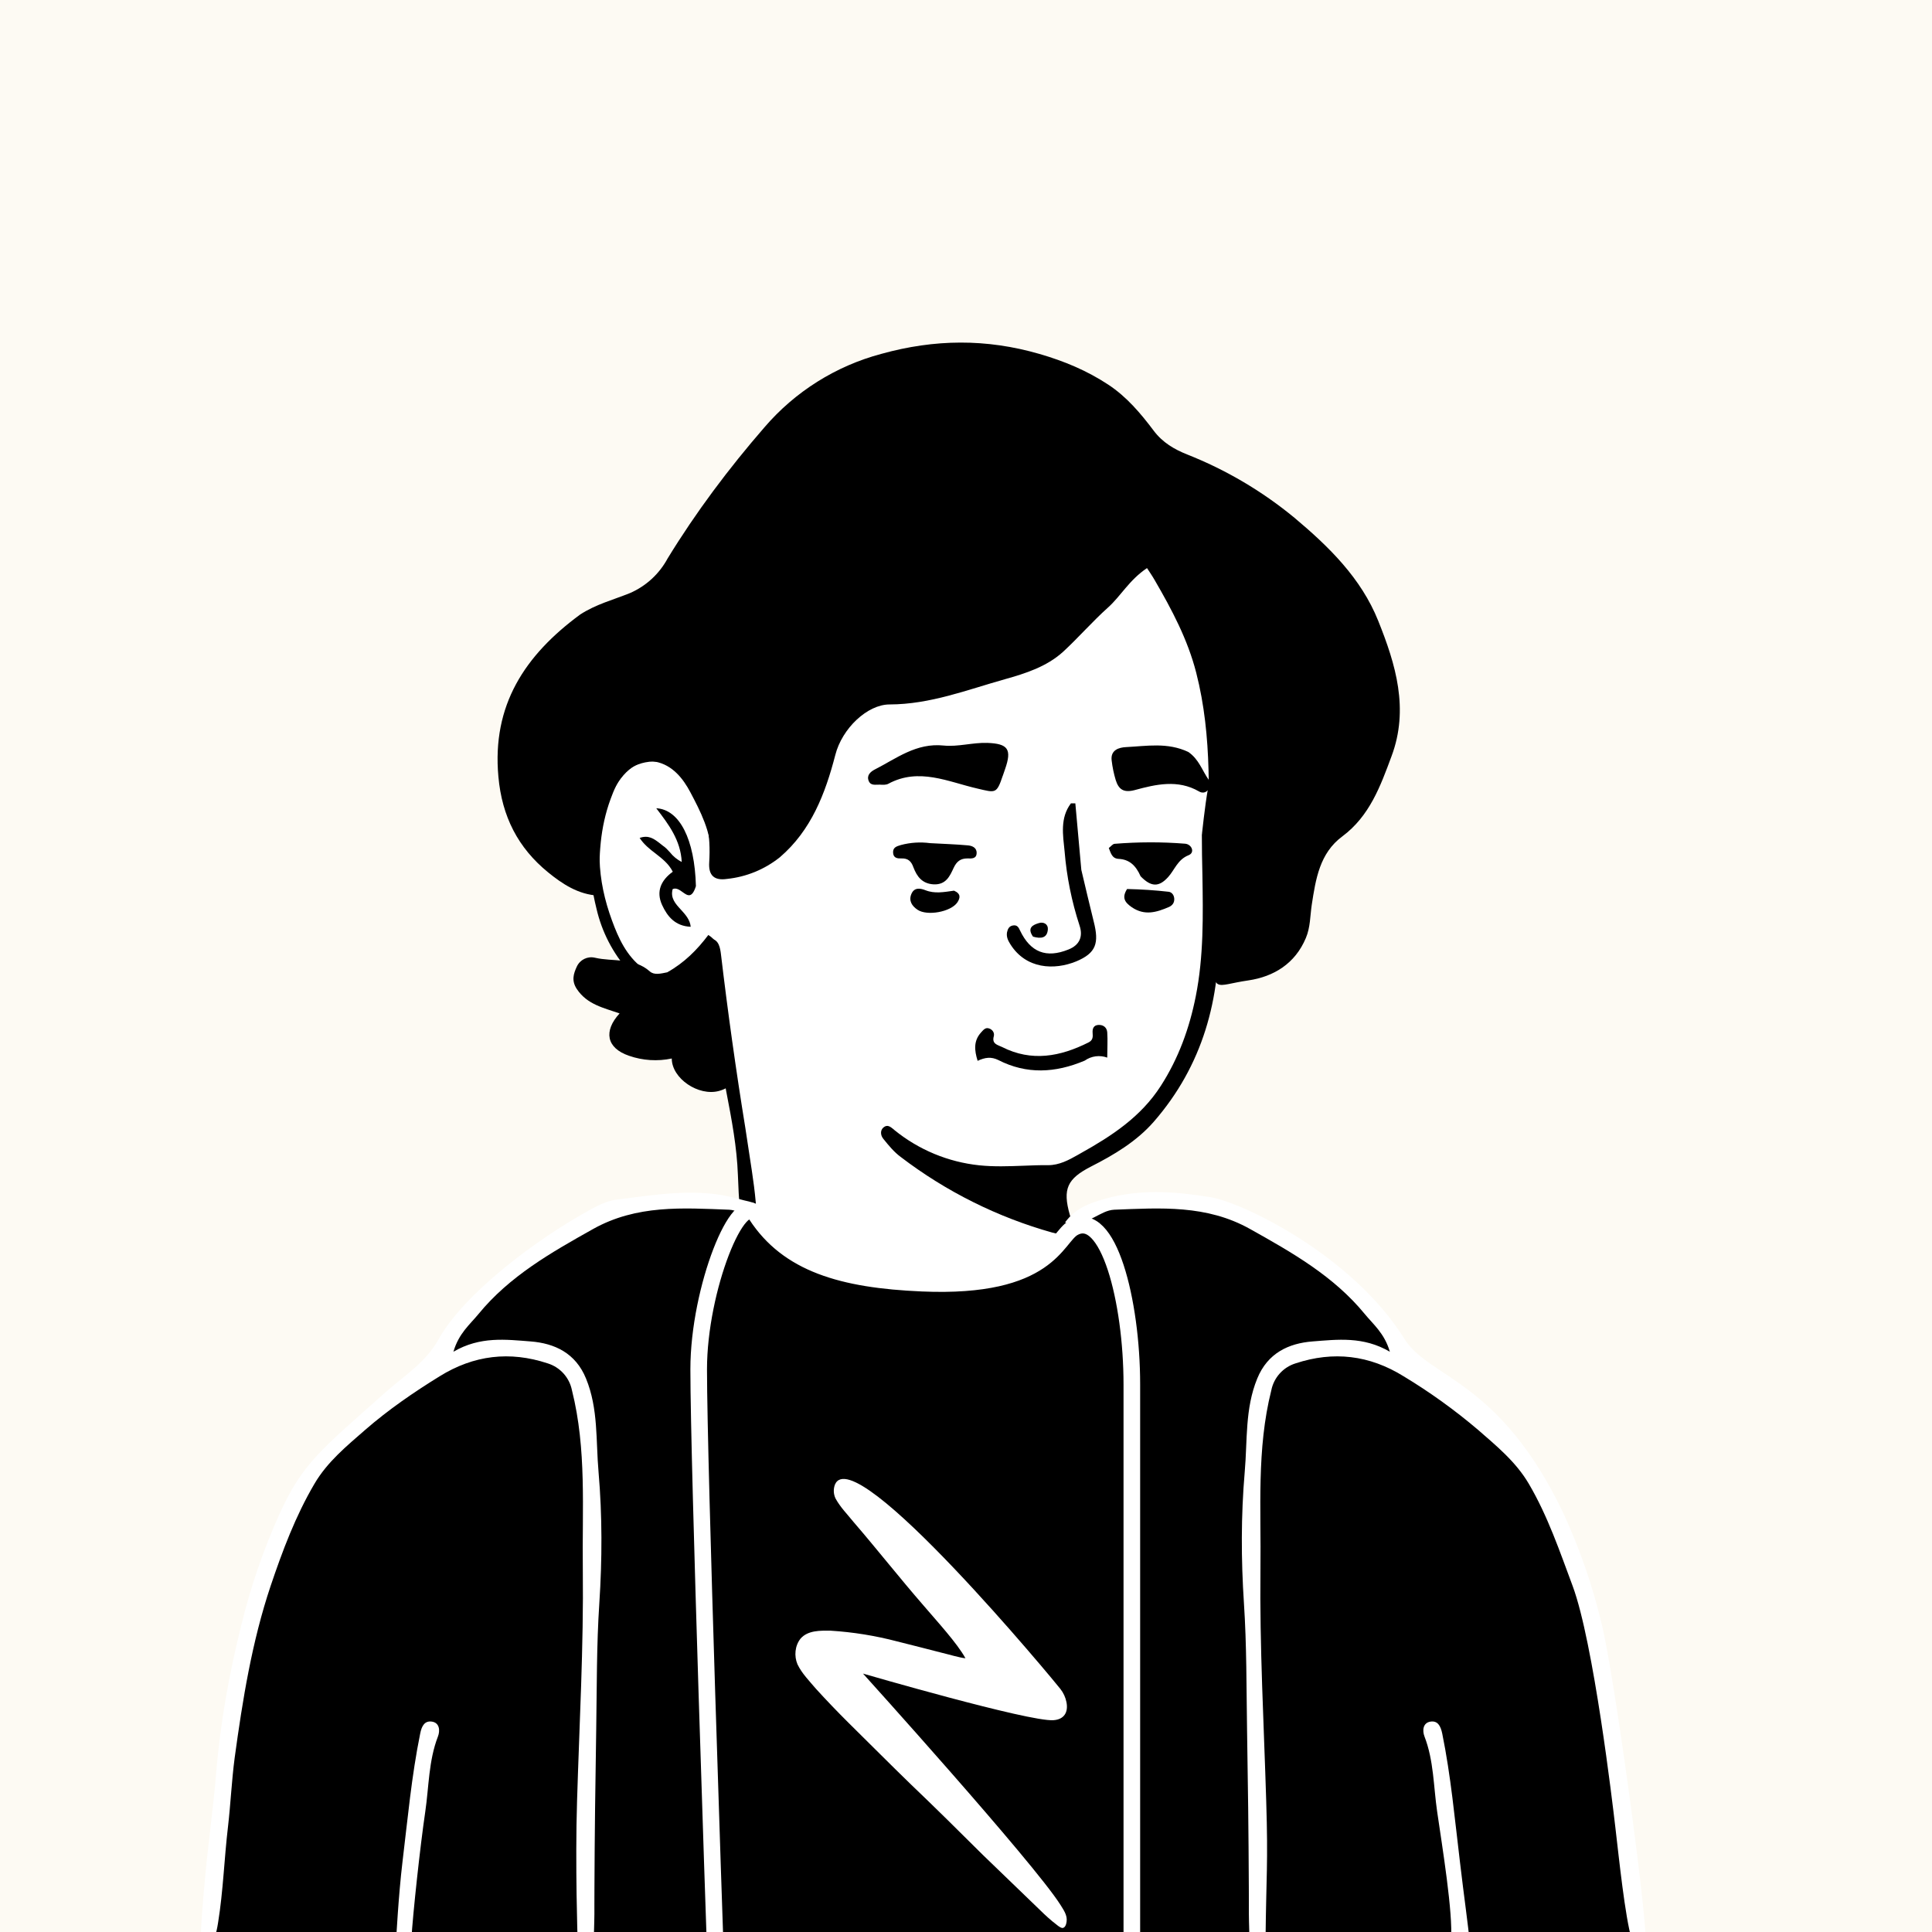
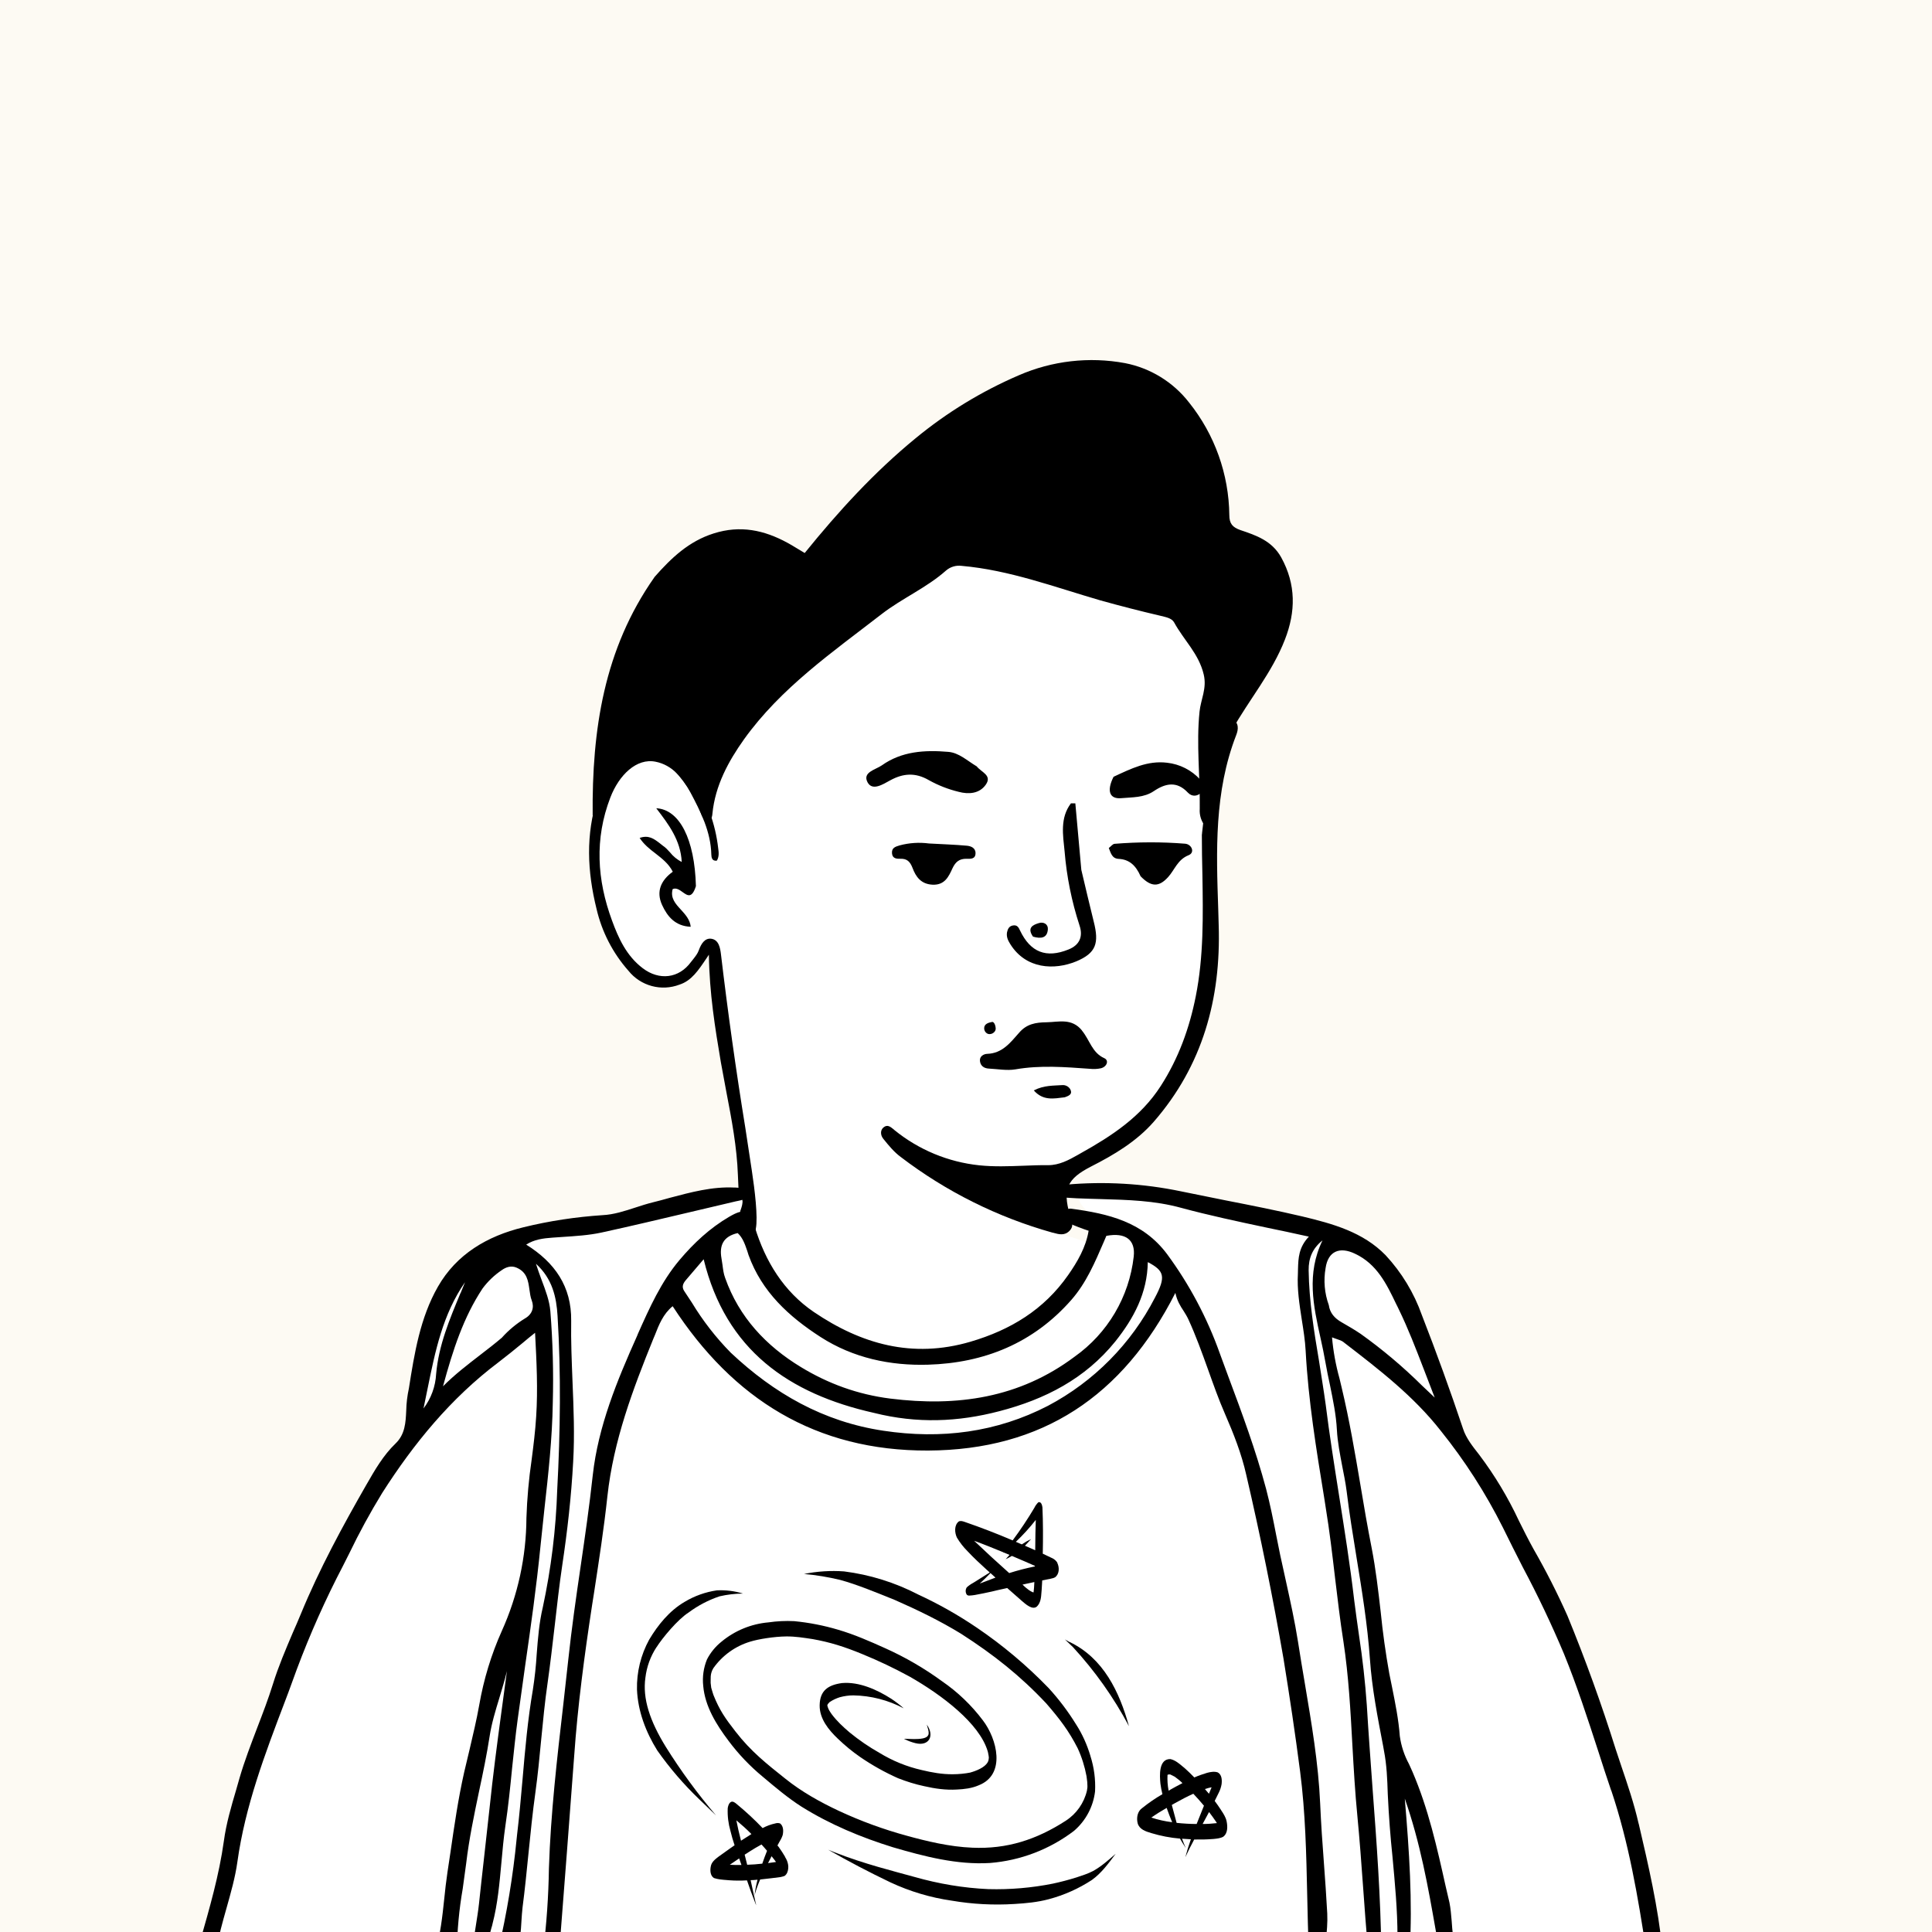
<svg xmlns="http://www.w3.org/2000/svg" viewBox="0 0 1744 1744" fill="none" shape-rendering="auto">
  <mask id="viewboxMask">
    <rect width="1744" height="1744" rx="0" ry="0" x="0" y="0" fill="#fff" />
  </mask>
  <g mask="url(#viewboxMask)">
    <rect fill="#fdfaf3" width="1744" height="1744" x="0" y="0" />
    <g transform="translate(531 487)">
      <path d="M554 727.7c-99.2 297-363.8 388.6-503.7 19.8-19.3-50.7 31-69.5 66.2-91.9 24.1-15.3 36.8-28.5 35.3-42.2-7-64.4-36.9-243.8-36.9-243.8l-3-5.8s.7-1.6-2.2 1.2c-3 3-9.9 34.2-37 34.2-24.5 0-49.2-10.9-61-86.3C7.2 285.6 9.6 214 40 201c12.5-5.3 24-7.2 35.2-.8 11.3 6.4-13-22 112-126C268.4 6.4 396.7-3.5 448.5 8 500.3 19.5 552 44.8 574.9 98.5c27.8 65-25.9 114.3-14 262.5-2.2 53.6.8 171.2-146.6 210.6-28 7.5-19.3 48.4 22.7 58.4 67 21 117 72.3 117 97.9" fill="#fff" />
      <path fill-rule="evenodd" clip-rule="evenodd" d="m554 266.2.1-1.4c4.1-36.4 8.2-71.7 27.1-103.4 6.5 4.4 5.7 10 3.7 15.2-19.9 51.2-18 104.4-16.2 157.6l.4 14c2.1 66.4-14.5 126.8-58.7 177.5-15.4 17.6-35.8 29.8-56.5 40.3-21.4 11-25.9 20.1-19.2 43.6l.8 2.6c1.4 3.9 2.8 7.9-1 11.8-4.5 4.6-9.5 3.3-14.8 1.8l-.6-.1a406.4 406.4 0 0 1-137-68.3c-6-4.4-10.8-10.3-15.5-16.1l-.3-.4c-2.5-3-3-7.8.5-10.4 3.3-2.5 5.8-.5 8.7 1.8l1 .9a145.5 145.5 0 0 0 76.3 31.7c13.4 1.4 26.6.9 40 .4 7.4-.3 14.8-.6 22.3-.5 10.2 0 18.7-4.7 26.7-9.2l2.8-1.6c27.8-15.5 54.3-32.8 72.2-60.7 16.1-25 25.9-52.2 31.6-80.9 7.2-36.1 6.6-72.7 6-109.8-.3-12-.5-24.2-.5-36.4ZM50.6 190.8c21.9-1.7 34 11.2 44.3 26.3a140.4 140.4 0 0 1 22.4 61.5c.5 3.7 1 7.6-1.2 11.3-4.5.6-4.9-3-5-5.6-.5-20.7-9.7-38.7-18.9-56.1-6.6-12.5-16.2-24.6-31.4-27.6-17.2-3.5-33 12-40.8 32.2-14.5 37.6-12 74.6 1.4 111 5.8 15.9 13.1 32.1 27.8 43.2 14.8 11.3 32.7 9.3 43.6-5.7l2-2.5c2-2.6 4-5.1 5-8 2.1-5.8 5.4-11.2 11.3-10.4 6.8 1 8 8.3 8.7 14a3661 3661 0 0 0 22 156.7l5.9 38.8c2.6 17.1 5.6 41.7 3.6 52.1a28 28 0 0 0-.3 2.2c-.4 2.8-.6 5-4.2 5.5-4.9.8-7-2-7.7-6.4-2.3-17-3-23.6-4-49.6-.9-25.2-5.6-50-10.4-74.9l-5-27c-5.2-30.8-10.3-62-10.8-97l-2 3c-7.6 11.3-13.7 20.5-24.5 24a40.5 40.5 0 0 1-46.1-12.5 127.8 127.8 0 0 1-28.8-55.8c-8.4-34-9.9-67.1.9-100.6 5.2-16.1 23.7-44.7 42.2-42Zm34.6 127.5c4.4 3.2 8.4 6 12-5.4-1.1-42.2-14.7-69.2-35.8-70.3 11.2 14.6 22 28.8 23 48.5a32.3 32.3 0 0 1-10.7-8.8c-2-2.2-4-4.4-6.5-6l-3-2.4c-4.8-3.6-9.7-7.4-17.8-4.5 3.8 5.8 9 10 14.3 14 6 4.7 12 9.3 15.6 16.5-10.6 7.7-15.2 17.7-9.7 29.9 4.8 10.5 11.9 19.2 25.9 19.8-.6-6.3-4.7-10.9-8.8-15.4-5-5.4-9.7-10.6-7.5-18.6 3.2-1.5 6.2.7 9 2.7Z" fill="#000" />
    </g>
    <g transform="translate(178 1057)">
-       <path d="M1301.3 694.3S1276 480.8 1263 423.6c-25.7-111.8-73.3-201.4-135.3-220.5-29.6-9.2-39.4-34-47-53.2-3-7.8-5.8-14.7-9.3-19.2C1040 90.7 975 50.5 941 37.3 914.5 27 838.5 20.6 813 30.7c-11.5 4.5-16.2 11-17.6 18.5-1.5.5-3 1.1-4.4 2-3.3 1.8-6 5-9.5 9C768 75.7 745 102.1 653.7 98c-72.5-3.2-120.5-13.8-149-58.3-2.3-3.6-5-4.8-8-4.2a223.7 223.7 0 0 0-163 19C316.2 64 219.4 158.4 218.4 163.7c-2 10.6-25.6 28-55.2 47.6C100.9 252.4 73.6 333 49.3 404.4l-6.6 19.2C31.8 455.2 6.1 692 6.1 692l176 2.3h1119.2Z" fill="#000" />
-       <mask id="bodyVariant08-a" style="mask-type:luminance" maskUnits="userSpaceOnUse" x="453" y="259" width="392" height="433">
-         <path d="m467 692-14-432.5h392V692H467Z" fill="#fff" />
-       </mask>
-       <g mask="url(#bodyVariant08-a)">
-         <g transform="translate(396 278)" style="mix-blend-mode:difference">
-           <path d="M204.9 175.7s150.1 43.7 172 42.1c9.5-.6 13.6-7 11.8-16.2a28 28 0 0 0-5.5-12c-2.9-4-186-225.6-203.5-184.5a16 16 0 0 0 .5 12.5c4.3 8 10.8 14.4 16.3 21.3 21.4 24.8 41.6 50.6 63.1 75.3 12.7 14.9 30.5 34.2 37.9 47.7-5.4-.5-15.1-3.5-21.1-4.9-13.5-3.4-27-7-40.5-10.3a313.1 313.1 0 0 0-60.2-9.7c-9.2-.1-20.4-.4-27 7.1-5.2 6.5-6 15.8-2.8 23.3 4 8.3 10.7 15 16.6 22a855 855 0 0 0 29.6 30.9c18.8 18.5 37.3 37.2 56.2 55.5 22 21 43.5 42.3 65 63.7 15.9 15.5 32 30.7 47.9 46.2 4.8 4.7 9.6 9.4 14.8 13.7l5.3 4.2c1.2.8 2.4 1.7 3.9 1.8 2.5-.4 3.3-3.5 3.6-5.7.9-5.8-2.8-10.7-5.6-15.3C358.6 345.7 205 175.7 205 175.7Z" fill="#fff" />
+       <path d="m1315.2 701.4-1308.5.9S79.6 422 99 389.8c19.5-32.1 97.6-140.4 96.7-158.8-.9-18.4 1.5-83.8 14.7-109.6 13.2-26 55.2-61.3 71.6-64 16.4-2.5 71.7-5 106.2-13.7 34.5-8.6 66.4-19.3 101.5-19.3 5.7 0 .2 12.5.2 12.5s1.8 122.3 164.8 130c121.5 5.7 161.7-117.6 161.7-117.6s-26.7-23.8-18.6-24.4c95.6-8.2 145.7 13.2 174.7 18.8 26.8 5.2 49.2 5.2 76 24.2 30.7 21.7 46.5 71 80.9 146.5 39.3 86.6 194.1 349.3 185.8 487.6" fill="#fff" />
+       <g fill-rule="evenodd" clip-rule="evenodd" fill="#000">
+         <path d="M1003.5 704.5c-.8-17-1.1-34-1.5-50.9-.8-37.1-1.6-74.3-6.4-111.5-4.4-34-9.5-68-15-101.9A2951.8 2951.8 0 0 0 947 274.4c-4.2-18.9-11.5-37.4-19.3-55.3-5.7-13-10.4-26.4-15.2-39.8-5.5-15.3-11-30.6-17.8-45.4-1.2-2.6-2.7-5-4.2-7.4-3-4.5-6-9.3-7.5-16.4-47.5 93.4-120.4 141.8-223.2 142.3-101.2.4-176-46.2-230.6-130.3-8.6 7-12.5 17-16 26l-1.4 3.3c-18.6 45.9-36 92-41.5 142.2-3.1 29-7.6 58-12 86.8l-1.8 11.4c-6.9 45.2-13 90.7-16.2 136.4-4.3 58-8.8 116-13.4 175.2-4.7 1.1-9.1 1.1-14.6 1.1a688 688 0 0 0 5.2-74.8c1.6-49.7 7.3-99 13-148.2L335 441c3-28 7-56 11.1-83.8 4-27.5 8-55 11-82.7 4.9-44 21.9-85.2 40-125.6l.8-2c10.4-23.3 20.8-46.7 37.5-66.5 12.9-15.3 27.5-28.9 44.8-39 13.9-8.1 18.4-6.4 23.1 9 9.6 31.5 26.3 58.5 53.3 76.9 42.8 29 89 42.2 141.3 26.9 36.5-10.7 66.6-29.1 88.3-60.2 8.4-12 16-25 18.5-40a205.3 205.3 0 0 1-18.2-7v-.1c-3-1.4-6.7-3-5.1-7.5 1.2-3.4 4-5.9 7.8-5.3 33.1 4.5 64.5 11.7 86.4 41.1a347 347 0 0 1 47.4 89.2l7.5 20.4c12.6 33.7 25.1 67.4 34.4 102.2 3.6 13.8 6.4 27.7 9.1 41.7l3.6 17.9 5.2 23.7c4 18.2 8 36.3 10.9 54.7 2 12.6 4 25.2 6.2 37.8 6 35.8 12.2 71.7 13.8 108.2.8 18 2 36 3.4 54 1.1 15 2.2 30.1 3 45.3.4 8.2-.4 16.5-1.3 25l-.8 8.6c-4.8.6-9.7.9-14.6.7ZM818.4 64c-8 18.5-15.8 37-29.3 52.4-34.3 39.1-78.7 57-129.4 58.5-34 1-67.5-6-97-25-28.5-18.4-53-40.7-65-74l-1.2-3.8c-2-5.8-4-11.8-8.6-16-13.2 3-16.7 11.3-14.6 23l.9 5.8c.5 4 1 8 2.4 11.7 12.5 35.4 37 61.4 68.3 80.4 24.6 15 51.4 24.8 80.8 28.5C686 213 742.2 205 792 167.7a128.3 128.3 0 0 0 53.4-90.4c1.7-15-7.2-22-24.7-18.7l-2.3 5.4ZM457.2 79.8c20 82 77 121.4 153.7 138.6 39 9.8 76 8.2 113.1-1.5 41.3-10.7 77.6-29.3 104.8-63 16.6-20.8 28.9-43.7 29.3-71.6 15 7.8 16.5 13.2 6.5 32A229 229 0 0 1 768 212c-46.4 24-96.4 30.4-148.6 22.5-54.2-8.1-98.7-33.7-137.7-70.4a245.5 245.5 0 0 1-35.2-45.3l-6.8-10.3c-2.7-4-1-7.2 1.7-10.3a4082.7 4082.7 0 0 1 15.8-18.5Z" />
+         <path d="M215 704.5c4.6-15.4 6.3-31.3 8-47.3.8-8 1.7-16 2.9-24l2.7-18c3.5-24.2 7-48.4 12.4-72.4l4.9-20.6c3.1-13.3 6.3-26.6 8.7-40.1 4-23 10.8-45.5 20.4-66.9a251 251 0 0 0 22.2-102 470 470 0 0 1 4.7-52.5c1.7-13 3.3-26 4.1-39 1.6-24.7.4-49-1-75.6-3.8 3-7.5 6-11 9a714 714 0 0 1-22 17.6c-43 32.4-76.4 73.2-105 118a613.1 613.1 0 0 0-29.8 54.7c-3.8 7.5-7.5 15-11.4 22.4A833.1 833.1 0 0 0 85.5 462c-2 5.8-4.3 11.5-6.4 17.2-17.9 47-35.8 94.2-42.8 144.4-2 14.4-6 28.2-9.9 42.1-3.5 12.4-7 24.8-9.3 37.9-5.5 1-10.8 1-17.1 1l2.8-9.8c8.4-29.5 17-59.1 21.3-90 2.1-15.6 6.6-31 11.1-46.2l3-10.5c4.5-15.5 10.3-30.5 16-45.5 5-13 10-26 14.2-39.5 4.9-15.8 11.5-31.2 18-46.5 2.5-5.7 5-11.3 7.3-17 16.6-40.3 37.4-78.6 59-116.3l.3-.5c7.4-12.9 15-26.1 26-36.7 8.7-8.3 9.2-19 9.7-29.7a105 105 0 0 1 2.4-20.1c5-31.7 10.1-63.6 26.2-91.8 16.8-29.4 44.6-45.7 77-53.6 23.6-5.8 47.6-9.4 71.8-11 10-.5 19.8-3.7 29.6-6.9 5.2-1.7 10.5-3.4 15.8-4.7 5-1.2 10-2.6 15-4C445.8 19.2 464.9 14 485 15h1c4 .2 8.3.3 9 5.5.6 5.1-3 5.8-6.6 6.5l-2 .4-42 9.9C418 43.5 391.7 49.8 365 55.6c-11.5 2.5-23.5 3.2-35.4 4l-8.8.6c-8.6.6-16.7 1.7-23.8 6.3 25.8 16.1 41 37.8 40.6 68.8-.3 18.3.5 36.5 1.2 54.8 1 24.1 2 48.2.6 72.3-1.7 31.5-5.2 62.6-9.9 93.8-2.7 18.1-4.7 36.4-6.8 54.6-2 17.2-4 34.4-6.4 51.5-2.5 17-4.1 34.2-5.8 51.3-1.5 15.8-3 31.6-5.2 47.4-2.6 18.5-4.4 37-6.3 55.6-1.6 16-3.2 32.2-5.3 48.2-.5 4-.7 8.2-1 12.3-.5 8.7-1 17.5-4 26.5-5.7 1-11.4 1-17 0a770 770 0 0 0 16.7-101l.4-3.8c2-16.5 3.4-33 4.9-49.6 2.3-27 4.7-54 9.3-80.8a345 345 0 0 0 3.5-32.5c1.1-14.1 2.2-28.2 5.5-42.1a595 595 0 0 0 13-106c2.8-52.3 3.5-104.8.3-157-1-16.7-4.6-33.5-19.5-47 1.6 5 3.3 9.7 5 14.3 3.7 9.8 7.2 19 8 28.5a779 779 0 0 1 2.2 82.7c-.5 32.2-4 64.2-7.6 96.2l-3.5 33.1C306.3 375 301.2 411 296 447l-6.7 48.1c-2 14.5-3.4 29.1-5 43.7-1.7 17.5-3.5 35-6.1 52.4-1.6 11-2.6 22.2-3.6 33.3-1.7 18.5-3.3 37-8 55.1-.2 1.2-.6 2.5-1 3.7-1.9 6.8-4 14-.5 21.3a100 100 0 0 1-16.7-1c.8-7.8 2-15.3 3.2-22.7 1-6.5 2.1-13 2.8-19.6 1.4-13.7 3-27.3 4.5-40.9l5-45.1c3-29 6.8-57.9 10.7-86.8l5-37c-2 8.2-4.4 16.2-6.8 24.1-3.5 11.5-7 22.9-8.8 34.6-2.6 16.8-6 33.3-9.6 50-4.5 21.5-9 43-11.6 65l-3.1 22.7a361 361 0 0 0-5.3 56.7H215Zm60.3-554.3a93.8 93.8 0 0 1 20.5-17c6.7-3.8 8.6-10 6.2-16.3-1.2-3-1.6-6.5-2.1-9.9-1.1-7.8-2.2-15.7-11.6-19.7-5-2.2-9.8-.3-13.3 2.2a70.8 70.8 0 0 0-17.4 16.6c-17.2 26-26.7 55.2-35.7 88.3 11-11 22.2-19.5 33.3-28.1 6.8-5.2 13.5-10.4 20.1-16Zm-37.6-40c-9.8 23.6-19.7 47-22 73a56.4 56.4 0 0 1-11.4 31.2l3.7-18c6.8-33.4 13.6-66.9 33.8-96l-4 9.8ZM1276.5 559.3c15.8 47 24.1 96 31.6 145.2 5.5 0 10 0 14.6-1-4-39.4-12.7-76.7-21.4-114l-.2-.6c-4-17.6-9.8-34.7-15.6-51.8l-5-15a1501 1501 0 0 0-43.6-120.6 660.7 660.7 0 0 0-30.5-60c-4.7-8.5-9-17-13.3-25.7a333 333 0 0 0-35.9-59.7c-5.8-7.4-11.8-14.9-14.5-23.3a2262.2 2262.2 0 0 0-37.2-102.7 155.7 155.7 0 0 0-32.7-54c-20.4-21-48-28.5-75.1-35-23-5.4-46.1-10-69.2-14.5L888 18.4a354 354 0 0 0-103.9-6c-5.5.5-10 1.8-12 10.6 14.6 1.7 29.2 2 43.7 2.4 24.2.7 48.4 1.3 72.4 7.9 25.2 6.8 51 12.3 77.4 17.9 12.5 2.6 25 5.2 37.9 8.1-9.2 9.7-9.5 19.4-9.8 29l-.1 4.5c-.8 14 1.4 27.7 3.5 41.4 1.5 9.4 3 18.8 3.5 28.2 2.4 44.8 9.6 89 16.8 133l1.3 8.4c3.5 21.3 6 42.7 8.5 64 2.3 19 4.5 38.1 7.5 57 4.7 31 6.4 62.4 8.1 93.7 1.2 21.3 2.4 42.6 4.5 63.9 2 21 3.6 42.1 5.1 63.3 1.4 19.6 2.8 39.2 4.7 58.8h11.8c-.6-49.1-4.2-98-7.9-147-1.8-25.2-3.7-50.3-5.2-75.4a769.2 769.2 0 0 0-7-62.6c-1.6-10.8-3-21.5-4.4-32.2-3.7-31.7-8.7-63.2-13.7-94.7-4.3-27.2-8.6-54.3-12-81.6-1.8-13.2-4-26.2-6-39.3-4.6-27.2-9-54.3-9.4-82-.1-11 3.4-19.7 12.5-27-14.6 30.1-8.2 59.2-1.8 88 1.7 7.7 3.3 15.2 4.6 22.8 1.2 6.7 2.5 13.3 4 20 2.7 13.3 5.5 26.7 6.2 40.2.6 11.2 2.8 22 4.8 32.7 1.5 7.5 3 15 4 22.7 2.4 19.7 5.6 39.3 8.8 59 5 30.6 10 61.2 12.2 92.3 1.8 26.5 7 52.9 12 79l.7 4c2.5 12.8 3 25.8 3.4 38.4l.1 2.1a972 972 0 0 0 4.2 55.3c2.2 24 4.5 47.9 4.5 72l-.3 4.4c-.1 2.4-.3 5-.1 8a47 47 0 0 0 11.4 1c2.7-45.3-.4-90.4-4.4-138 14 40 21 79.4 28 119.4l3 17.4c5.4 1 11 1.2 16.5.3-4-8.8-4.6-17.9-5.2-26.8-.5-5.6-.9-11.1-2-16.5l-3.4-14.6c-7.8-35-15.6-70-30-103.5l-3.1-6.9a74 74 0 0 1-8.3-25.2c-1.1-15-4.1-29.7-7-44.2l-2.5-12.3a723.9 723.9 0 0 1-7.8-56c-2.2-19.1-4.4-38.3-8.1-57.3-3.7-18.8-7-37.7-10.1-56.6-5-29.5-10-59-17-88.3l-2-8.4a204.3 204.3 0 0 1-6.7-36.9c1.6.7 3.1 1.1 4.4 1.6 2.4.8 4.2 1.4 5.7 2.5l1 .8c31.2 24 62.6 48.2 87.1 79.5a488.4 488.4 0 0 1 56 87.2c5.8 12 12 24 18 35.9a951.4 951.4 0 0 1 37.1 78c11.8 28.9 21.4 58.5 31 88 3.8 12 7.7 23.8 11.7 35.6Zm-243.6-422.8c-6.1-3.5-10.4-8.2-11.4-15.4a65 65 0 0 1-2.9-33.4c2.2-15.3 12.7-19.6 26.5-13 19.9 9.3 28.6 27.5 37.1 45.2 1 1.8 1.8 3.7 2.7 5.5 8.2 16.9 15 34.5 22.2 53.2l10 26-11.4-10.8a453.4 453.4 0 0 0-55.4-46.7c-5.6-3.8-11.5-7.2-17.4-10.6Z" />
+       </g>
+       <g transform="translate(396 278)" style="mix-blend-mode:difference">
+         <g fill="#fff">
+           <path d="m302.9 264.7-.5.1h.5Z" />
+           <path d="M410.3 250c-3-10-7.3-19.7-13-28.5a217.4 217.4 0 0 0-24.8-32.8 410 410 0 0 0-64.7-54.4 371.2 371.2 0 0 0-53.1-30A199.3 199.3 0 0 0 188 83.5c-12-.9-24.3-.1-36.2 2.3 11 1 22 2.8 32.7 5.4 14.8 4 33.2 11.6 49.3 18.1 20.5 9 40.7 18.8 59.8 30.5 29.6 19 53.5 38 76.8 62.8 12.4 14.3 20.5 25 28.4 40.5 3.7 8 6.4 16.6 8 25.3.8 6.1.7 5 .8 8.6v1.4l-.4 2.8v.1a44.4 44.4 0 0 1-19.2 27.3c-26.3 17-53 25.7-84.3 24.3-20.5-.8-41.7-6-58.8-10.7a385.2 385.2 0 0 1-61.8-22.6c-17-8-33.5-17.2-48.2-29-16.7-13.3-31.1-24.6-45-42.6-9.2-11.8-14.4-19.2-19.9-33l-.8-2.5c-1.6-5.4-1-2.5-1.7-8.3.2-3.5-.8-8 2.4-13.3a63 63 0 0 1 33.3-24c7.4-2.3 21.7-4.6 32.5-4.7 8-.1 16 1.2 23.9 2.4 15.7 2.8 28.7 6.9 44.7 13.5 14.7 6 29 12.8 42.9 20.4 29.1 16.6 63 42.2 70.4 67.4l.4 1.6v.2c.3 1.2.5 2.5.6 3.7v.3a114.5 114.5 0 0 0-.2 1.7l-.3 1.3c-1.5 4-7 7.6-15.3 10.1h-.3l-.3.2h.1a86 86 0 0 1-16.3 1.6c-9.5.1-18.9-1.6-28-3.8a126.6 126.6 0 0 1-38.1-15.5 189 189 0 0 1-26.9-18.4c-5.9-5-11.6-10.3-16.3-16.6-2-3-2.9-4.1-3.9-7.7a39.8 39.8 0 0 1 .2-.8l.2-.3v-.2l1.2-1.3.3-.4.3-.2c2.8-1.9 5.9-3.3 9-4.3 4-1.1 8.2-1.7 12.3-1.7a100.8 100.8 0 0 1 45.5 11.7 103 103 0 0 0-11.2-8.6c-12.8-8.2-29.1-15.6-44.6-14.2-12.4 1.7-19.9 6.7-20.1 20-.2 12.2 8.1 22.3 16.5 30.3 6.3 6 13 11.6 20.3 16.6a213.5 213.5 0 0 0 34 19c7.7 3 15.6 5.5 23.7 7.2 9.6 2.2 19.5 3.6 29.3 3 6.7-.3 13.5-1.1 19.7-3.8 25-9.7 16.6-42 3.8-58.7a158.2 158.2 0 0 0-36.9-35.3 284 284 0 0 0-51.1-29.7c-14-6.3-28-12.5-42.8-16.8a209.3 209.3 0 0 0-39.5-7.7c-7.8-.4-15.6 0-23.2 1.1A76.8 76.8 0 0 0 77.2 147a49.5 49.5 0 0 0-13 15.9 49.1 49.1 0 0 0-3.4 24c1.6 18.5 11.9 35 22.9 49.6a187.5 187.5 0 0 0 30.9 32.4c11.3 9.5 22.6 19.1 35 27 25.6 16 53.7 27.7 82.4 36.6 28.4 8.3 57.8 16 87.6 14.2a144 144 0 0 0 75.9-29 55.6 55.6 0 0 0 19-35.6 90 90 0 0 0-4.2-32Z" />
+           <path fill-rule="evenodd" clip-rule="evenodd" d="M528.4 299.2c2 3 4 6.1 4.8 9.6 1 4.7 1.3 11-3 14.2-2.5 1.4-5.6 1.7-8.5 2l-1.4.1c-5.3.4-10.6.5-15.9.4h-.4c-2.8 5.2-5.5 10.5-8 16 1.3-5.1 3-10.6 5-16.2a213 213 0 0 1-8-.5 142.3 142.3 0 0 0 3.3 8.2l-.5-.7-.6-1c-1.4-2.1-2.8-4.3-4-6.6a126.6 126.6 0 0 1-26-5c-5-1.5-10.6-3.3-12.2-8.7-1.3-5-.3-11 4.2-14a142 142 0 0 1 18.1-12.4c-.7-3-1.4-6.3-1.8-9.5-.7-7.3-1.7-22.4 9-22.2 4.4 1 7.9 4 11.2 6.8l1.6 1.3a150.9 150.9 0 0 1 8.8 8.5c3.8-1.7 7.7-3 11.6-4.2 3.1-.8 6.4-1.4 9.5-.4 3.8 2 4 7 3.5 10.8-.5 2.8-1.4 5.4-2.7 7.9l-3.5 7.1c2 2.6 3.8 5.3 5.6 8l.3.5Zm-8.8-20.8c-1.7.3-3.4.7-5 1.3l-.4.1-.5.2 3.6 4.2 2.4-5.8Zm-37.2-11.6 4 2c2.5 1.8 4.9 3.7 7 5.8a349 349 0 0 0-12.5 6.8 58.4 58.4 0 0 1-1-14.2l.8-.4h1.7Zm-3.3 30.2c-4.7 2.7-9.4 5.6-13.8 8.7 6 2 12.4 3.4 18.8 4.2a244.4 244.4 0 0 1-5-13Zm9 13.4-4.3-16v-.1l2.8-1.6c5.4-3 11-6 16.6-8.5a222 222 0 0 1 9.6 10.8l-6.6 16.5c-6 0-12.2-.4-18-1Zm29.3-9.7-5.8 10.8c4.3 0 8.6-.3 12.9-.8l-.9-1.4c-2-2.9-4-5.8-6.2-8.6Z" />
+           <path d="M262.6 221.8c2 6.7 3.6 10.8-3.4 12.4-5.4 1.1-11 .5-16.4.4-.8 0-1.1 0-.2.3a45 45 0 0 0 9.6 3.6c12.6 3.2 17.6-6.8 10.4-16.7ZM412.8 353.9c-4.7 2.5-9.9 4.1-15 5.8a237 237 0 0 1-21.2 5.6 261 261 0 0 1-58.3 5c-22.6-1-45-4.8-66.8-11-18-5-45.7-11.8-72.3-22.3l-5.7-2.3a851 851 0 0 0 56.3 29.5 196.2 196.2 0 0 0 55.3 16.5c18.7 3.2 37.7 4.2 56.7 3 10.3-.6 20.8-1.6 30.9-4.3a134 134 0 0 0 39-17.4c8.7-6.3 15-15 21.4-23.6-6.6 5.7-12.6 11.2-20.3 15.5ZM391.5 147.3l-4.2-2.4 7.3 7a340.7 340.7 0 0 1 50.5 71.3c-8.6-31-23-61.4-53.6-76ZM18.6 152c5.3-8.4 19-25 29-31.4A100 100 0 0 1 75.5 106a95.2 95.2 0 0 1 21.2-2.5 69.2 69.2 0 0 0-23.6-2.9A78.2 78.2 0 0 0 44 111c-13.7 8-24 20.7-32 34.1a89.6 89.6 0 0 0-11 45c.8 19.6 8 38.5 18.3 55a300 300 0 0 0 38 44.2l15.1 14.5A518 518 0 0 1 27.1 242c-14.5-23.5-21.2-43.7-18.5-62.6a64 64 0 0 1 10-27.5Z" />
+           <path fill-rule="evenodd" clip-rule="evenodd" d="M134.7 341.1c-1.8-3-3.7-6-5.8-8.9l-.6-.7-.5-.6 1.4-2.6c1.3-2.1 2.5-4.3 3.3-6.7.8-3.5.8-8.2-2.3-10.6a7 7 0 0 0-4.4 0 43.7 43.7 0 0 0-11.4 4.2A264.7 264.7 0 0 0 91.6 294c-1-.9-2.1-1.8-3.4-2.4-3.5-1.4-5 3.2-5.3 5.8a64.1 64.1 0 0 0 2.5 20.5c1 4.3 2.3 8.6 3.7 12.8l-4 2.8-.7.5-9.8 7c-3 2.3-6.4 4.9-7 8.9-.7 3.5-.5 8.3 2.9 10.4 3.6 1.2 7.5 1.5 11.4 1.8l2.4.2c5.3.4 10.6.4 16 .1 2.3 6.7 4.7 13.4 7.3 20 .2.9.7 1.7 1.3 2.4-.7-1.2-1-2.6-1.2-4l-.4-1.9-1.5-6.5-2.2-10.2c2 0 4.1-.2 6.2-.4-1.2 4.6-2.1 9.4-2.7 14.1 1.4-4.9 3.1-9.7 5.1-14.3a464.7 464.7 0 0 0 10.6-1.2l7.8-1c1.2-.2 2.4-.6 3.6-1a7 7 0 0 0 2.4-3c2-4.7.8-10-2-14.2Zm-44-32.9c4.8 4 9.3 8 13.6 12.4l-9.4 6c-1.7-6.7-3.2-13-4.2-18.4Zm2.5 34.4-8.4 5.7c3.5.2 7 .3 10.5.2l-2.1-6Zm7.3 5.8-2.3-9.2 4.7-3c3.1-2 6.8-4.2 10.5-6.2 1.6 1.8 3.4 3.7 5 5.7a230.1 230.1 0 0 0-4.3 11.6c-4.5.5-9 .9-13.6 1Zm19.8-3.5-1 1.9 7.2-1c-1-1.5-2.5-3.3-4-5.2l-.5 1-1.7 3.3ZM380.5 75.7c-1.2-2-3-3.5-5.2-4.4l-8-3.8c.3-14 .3-27.9-.3-41.8-.3-2-1.1-5.4-3.7-4.6a17.3 17.3 0 0 0-3.6 5 341 341 0 0 1-19.6 29.4 646.9 646.9 0 0 0-43.3-16.7c-1.8-.6-3.6-1.2-5.3-.4-4.3 3.3-3.8 10.2-1.7 14.6a64 64 0 0 0 9.8 12.5l.2.2c5.4 5.8 11.2 11.1 17 16.4l1.6 1.4 1 1a5872 5872 0 0 1-15 9.4 27 27 0 0 0-5.7 4 6 6 0 0 0 0 6.6 3 3 0 0 0 2.6.8c1.5 0 3-.3 4.6-.5 5.1-.9 10.2-2 15.3-3.1l5-1.2 9-2a3942 3942 0 0 0 12.6 11.1c4.2 3.7 10.2 9 14.2 5.6 3.4-3.3 3.8-8.2 4.1-12.7l.2-2.3.5-8.6 6.2-1.2c.5 0 1-.2 1.4-.3 1.4-.3 2.8-.6 4-1.3 4-2.9 4-9 2-13Zm-20-12.7v1.4l-9.3-4.1 5.6-6a57 57 0 0 0-8.4 4.8 242.4 242.4 0 0 1-4-1.7l-1.4-.6c6.5-6.2 12.5-12.8 18-19.8-.3 7.4-.4 16.6-.5 26Zm-55-7A1166.6 1166.6 0 0 0 337 85a225.8 225.8 0 0 1 23.2-6v-.5c-5.7-2.6-11.5-5-17.3-7.5l-3.5-1.5a55 55 0 0 1-5.6 3 94 94 0 0 1 3.5-3.9l-5-2.1a54 54 0 0 0-.7.6l.4-.5.1-.2c-8.8-3.6-17.6-7.2-26.6-10.5Zm5 38.4c3.3-3 6.5-6.2 9.6-9.4l4.5 4.1a556 556 0 0 0-14 5.3Zm38.5 1 1.8 1.7 1 .9c1.5 1.2 3.7 3.2 6.7 4.4h.5c.3-2.6.6-5.7.7-9.3L349 95.4Z" />
        </g>
      </g>
-       <path d="M1295 694c-6.2-21.3-11.5-73.3-14.9-102-2.4-20.7-19.6-166.5-38.5-217.4-11.6-31.1-22.4-63-39.5-92.1-11.7-20-29.3-34.3-46-48.9a513 513 0 0 0-67-48.2c-30.9-19.2-63.4-23-97.6-11.7a32 32 0 0 0-21.9 24.3c-13.4 53.3-9.1 107.6-9.8 161.6-.8 69.8 3.1 139.5 5.2 209.2 1.8 57.2 0 66.7-.6 125.2h-14.5c-.9-32.2-.4-15.3-.6-47.5-.2-47.6-.8-95.1-1.6-142.7-.6-37.8-.3-75.7-2.8-113.5-2.6-39.6-2.7-79.1.7-118.6 2.5-28.2.1-57 11.3-84.3 9.4-23 28.3-31.8 49.9-33.5 22.4-1.7 45.7-4.8 69.8 9.3-4.8-16.6-15-24.7-22.6-34-28-34.2-65.5-55.5-103.6-76.8-39.3-22-80.7-19-122.6-17.4-6.5.3-12 3.8-17.8 6.7-7.5 4-15.3 7.3-26.6 4.8 9.5-13 22.1-17.3 35.1-21.1 37.1-10.8 73-5.2 95.7-1.8C943 28 1042.7 76 1089.7 151.5c22.3 35.9 85.8 36.4 143.6 157.6a528 528 0 0 1 34.7 100.7c10.9 44 39.5 252.6 39.5 284.2H1295ZM15.3 694c2-6.9 2.7-9.9 3.6-15.7 4.6-28.4 5.5-57.6 8.9-86.3 2.4-20.7 3.3-41.4 6-62 7.2-52.7 15.6-105 32.5-155.4 10.7-31.7 22.4-63 39.5-92.1 11.7-20 29.3-34.3 46-48.9 20.7-18 43.5-33.7 67-48.2 30.9-19.2 63.4-23 97.6-11.7a32 32 0 0 1 21.9 24.3c13.4 53.3 9.1 107.6 9.8 161.6.8 69.8-3.1 139.5-5.2 209.2-1.8 57.2.5 125 .5 125l14.6.2c.9-32.2.4-15.3.6-47.5.2-47.6.8-95.1 1.6-142.7.6-37.8.3-75.7 2.8-113.5 2.6-39.6 2.7-79.1-.7-118.6-2.5-28.2-.1-57-11.3-84.3-9.4-23-28.3-31.8-50-33.5-22.3-1.7-45.6-4.8-69.7 9.3 4.8-16.6 15-24.7 22.6-34 28-34.2 65.5-55.5 103.5-76.8 39.4-22 80.8-19 122.7-17.4 6.5.3 12 3.8 17.8 6.7 7.5 4 2.3 11.5 6.4.7 5.8-15-2-13.2-15-17-37-10.8-74-4-111 .5-7.4 1-14.8 4.4-21.5 8-51.4 27.8-116 77.2-138.6 117.6-12 21.6-30.7 32.8-47.5 47.7C111 252.3 95.3 263.8 74.6 309a573.6 573.6 0 0 0-34.7 100.7c-11 44-19.1 88.6-22.8 134.2-2.7 32.4-7.4 64.8-10.3 97.4-2 22.8-3.5 39.7-3.5 52.6h12Z" fill="#fff" />
-       <path d="M1131.8 694c2-23.7-8-84.7-12.5-115.7-3.3-22.6-3-46-11.4-67.7-2.1-5.4-1.5-12.4 5.3-13.5 6.4-1 9.2 3.5 10.7 10.8 7.8 38.3 11.3 77.2 16 116 3.5 30 7.8 60 8.5 70l-16.6.1ZM193.3 694c1.4-23.6 8-84.7 12.6-115.7 3.3-22.6 3-46 11.4-67.7 2.1-5.4 1.5-12.4-5.3-13.5-6.4-1-9.3 3.5-10.7 10.8-7.8 38.3-11.3 77.2-16 116-3.6 30-5.7 70.1-5.7 70.1h13.7Z" fill="#fff" />
-       <path d="M467.4 694.3S452.7 266.8 452.7 179c0-72.8 36.6-163 52-139.2 28.5 43.8 77.2 58.4 149.7 61.5 115 5 120.9-41.3 136.6-50 31.4-17.6 52.7 66 52.7 141.4V694" stroke="#fff" stroke-width="15" />
    </g>
    <g transform="translate(266 207)">
-       <path d="M257.6 347.8c14.4-9.4 30.2-13.4 45-19.4a70.4 70.4 0 0 0 34-31.2c25.7-42 55.2-81.3 87.4-118.4a210.3 210.3 0 0 1 105.7-66.4c48-13.3 94.6-13.8 142.6.1 22.4 6.5 42.8 15 62.1 27.7 16.7 11 29.3 26 40.9 41.4 8.2 11 18.8 17 30.2 21.6a360 360 0 0 1 97 57.2c31 26 60.2 54.5 75.6 93 15.8 39.3 28 79.6 12 122.3-10 27-19.8 54-44.4 72.3-20.5 15.2-24 38.5-27.6 61.8-1.5 10-1.2 20.2-5.3 29.9-9.7 23.2-29 34.9-51.9 38.3-31.8 4.6-29.5 12.6-34.5-24.1a477.2 477.2 0 0 1-2.8-77.4c1.7-59.1 5.1-118.2-9.8-176.3-7.7-30-22-56.9-37.4-83.4-2.1-3.7-4.6-7.3-7-11-16.2 10.9-23.6 25.2-35.2 35.6-14.1 12.6-26.6 27.1-40.6 40-14.8 13.4-33.8 19.5-52.4 24.7-34.2 9.6-67.4 22.7-104.2 22.8-20 0-42.9 21.6-49 45.7-9 34.7-21.7 68-50.1 92.3a91.6 91.6 0 0 1-47.7 19.5c-11.5 1.7-16.8-3.2-16-15 1.5-24-1.9-47.2-16-67-9.8-13.4-21.2-27.4-41.8-23.2-18.3 3.7-25.2 16.5-31.2 33-9.5 25.8-11 52-9.6 78.9.1 2.4-.7 4.9-1.3 8.4-18.5-1-32.8-10.7-45.6-21.1-27-22-41.6-50.3-44.8-86.3-5.9-64.6 23.9-109.6 73.7-146.3ZM336.3 670.7c15.4-8.6 27-20.3 37.1-33.7 7 4.4 9.2 9.7 9.8 16.4 2.6 28 2.3 56 7.5 83.8 1.3 6.6 2.3 13.4 4.3 19.8 3.6 11.6-1.1 17.8-12 20.8-18.4 5-42.6-11.2-42.6-29.3a72.1 72.1 0 0 1-38.7-2.5c-20.4-7-23-22.3-8.4-38.2-14.2-5-29.2-7.9-38.6-22-5-7.6-3-13.8 0-20.3 2.9-6.2 9.6-9.5 16.2-8 16.6 3.9 35.2-.5 49.7 12.4 4 3.5 9.7 2 15.7.8Z" fill="#000" />
+       <path d="M324.7 314c15.4-17.5 31.1-32.4 53.6-39.5 24-7.6 45.4-3 66.4 8.4 5.2 2.8 10 6 15.7 9.3 30.5-37.7 62.8-73 100-103.5a387.2 387.2 0 0 1 93.2-56.9 165 165 0 0 1 96-11 96.6 96.6 0 0 1 57.8 35.6A165.5 165.5 0 0 1 843.7 258c0 7.8 3 11 10 13.5 14.3 4.8 28.4 9.6 36.8 24.6 13.5 24.5 13.2 49 3.4 74.2-11.6 29.9-32.4 54.3-47.8 81.8-11.2 20-20.4 41.8-20 66 0 7 1.5 14.4-4 20.9a22 22 0 0 1-5.1-15.8c.4-29.2-3.2-58.4-.2-87.7 1.1-11.1 6.8-21 3.8-33.6-4.4-18.8-18.1-31.2-26.7-47-2.2-4-7.5-4.8-12.2-6a1317 1317 0 0 1-54.6-14c-41.3-12-81.8-27.3-125-31.1A18 18 0 0 0 588 308c-17.7 15.7-39.6 25-58.1 39.3-44.4 34.4-91 66.6-124.3 113.1-14 19.7-26 41.6-28.5 67-.2 2-.3 4.3-2.6 5.6-5.8 1.2-7-3.8-8.4-7.5-6.3-15.7-15.8-30-28-41.6a27 27 0 0 0-37.1-1.3 89.4 89.4 0 0 0-21.4 34c-1.8 4.5-2 10.3-10.6 12.5-.7-77.2 10.1-150.1 55.7-215Z" fill="#000" />
    </g>
    <g transform="translate(791 871)">
-       <path d="M188.2 86.4c-26.7 11.3-52.6 12.5-78-.5-6.5-3.2-12-2.4-18.7.7-3-9.6-3.7-18 3-25.5 2-2.1 3.9-5 7.4-3.7 3.1 1 5 4 4.2 7-2 7 3.5 7.8 7.4 9.7 26.8 13.6 52.6 8.7 78.1-4.1 4-2 4-5 3.7-8.6-.3-3.7.8-7 5.3-7.2 4.5-.2 7.6 2.4 7.9 6.7.5 7.1 0 14.3 0 22.8a22 22 0 0 0-20.3 2.7Z" fill="#000" />
+       <path d="M185.6 59.2c7.2 8.7 9.1 20 20.2 25 4.5 2 2.4 7.7-2.9 9.1a31 31 0 0 1-10.1.5c-22.4-1.6-44.7-3.4-67.2.5-7.7 1.3-16-.3-24-.7-4.3-.2-7.5-2.4-8-6.8s3.5-6.4 6.5-6.5c13.7-.4 21-10.2 28.8-19 6.8-8 15-9.4 24.8-9.5 11.1-.2 22.7-4 32 7.4ZM170.2 119.5c-10 1.2-19.5 3.4-28-6.2 9.4-4.8 17.9-4.2 26-4.8 3-.2 6.9 1.9 7.6 5.7.5 2.9-2.3 4.1-5.6 5.3ZM107.8 57.2c.3 4-5 6.8-8.2 4.4a5.4 5.4 0 0 1-2.2-4.4c0-3.9 3.8-5.1 7.2-5.7 1.3-.2 2.9 1.9 3.2 5.7Z" fill="#000" />
    </g>
    <g transform="translate(653 805)" />
    <g transform="translate(901 668)">
      <g fill="#000">
        <path d="M75.1 117.2c3.9 16.3 7.4 31.6 11.2 46.7 5 19.6 2.1 28.4-15.7 35.9-20 8.2-45.5 7-59.6-15.5-2.2-3.5-3.6-6.6-3-10.6.7-3.2 1.9-5.7 5.4-6.3 3.7-.6 5 1.5 6.4 4.6 9.4 19.7 23.7 25.2 43.7 17.1 10.1-4 13.3-11.8 10-21.6a292 292 0 0 1-13.5-67c-1.5-14.8-4.2-30.2 5.7-43.3h4l5.4 60Z" />
        <path d="M31.5 177.5c-5.7-8.1 0-10.7 5.5-12.3 4-1.2 8.2 1 7.9 5.6-.5 8-6.1 8.8-13.4 6.7Z" />
      </g>
    </g>
    <g transform="translate(610 680)">
-       <path d="M407.4 122.5c13 .3 25.4 1.1 37.6 2.5 3 .4 5 3.3 5 6.7 0 3.3-1.7 5.6-4.7 7-11.2 4.8-22 8.2-33.7.2-6.5-4.5-9-8.7-4.2-16.4ZM251.2 124c6.4 2.8 5.6 6.6 3 10.6-5.9 8.6-27.3 12.5-36 6.6-5-3.4-8-8-5.6-14 2.5-6.2 7.7-5.6 12.8-3.6 8.3 3.3 16.5 1.7 25.8.4ZM419.6 111c-4.2-9.5-9.9-15.2-19.8-15.7-6-.3-7-5.1-8.9-9.8 2-1.5 3.5-3.7 5.3-3.8 21.1-1.7 42.4-1.8 63.5-.1 6 .4 9.3 8 3.2 10.4-10 4-12.5 13.2-18.5 19.8-8.2 9-15.2 9.1-24.8-.8ZM229.6 81.1c12.2.7 23.1 1 34 2 3.6.3 8 1.8 8 6.7 0 5.6-4.6 5.2-8.3 5.1-6.3 0-9.7 2.7-12.5 8.6-3.4 7.4-6.9 15.3-18 14.8-10.5-.6-15.1-7.2-18.2-15.2-2-5.7-4.9-8.4-10.9-8.2-3.4.1-7.1-.2-7.5-4.9-.4-5 3-6 7-7.2a67.7 67.7 0 0 1 26.4-1.7Z" fill="#000" />
+       <path d="M419.6 111c-4.2-9.5-9.9-15.2-19.8-15.7-6-.3-7-5.1-8.9-9.8 2-1.5 3.5-3.7 5.3-3.8 21.1-1.7 42.4-1.8 63.5-.1 6 .4 9.3 8 3.2 10.4-10 4-12.5 13.2-18.5 19.8-8.2 9-15.2 9.1-24.8-.8ZM228.6 81.4c12.2.7 23.1 1 34 2 3.6.3 8 1.8 8 6.7 0 5.6-4.6 5.2-8.3 5.1-6.3 0-9.7 2.7-12.5 8.6-3.4 7.4-6.9 15.3-18 14.8-10.5-.5-15.1-7.2-18.1-15.2-2.2-5.7-5-8.4-11-8.2-3.4.1-7.1-.2-7.5-4.9-.4-5 3-6 7-7.2a67.9 67.9 0 0 1 26.4-1.7Z" fill="#000" />
    </g>
    <g transform="translate(610 680)" />
    <g transform="translate(774 657)">
-       <path d="M131.2 43.2c-5.6 16.8-6.6 15.4-23 11.6-26.2-6-52.7-19.2-80.3-4.3-2 1.1-5 1-7.6.8-3.6-.2-8.2 1.3-10.1-3.3-2.1-5 1.5-8.3 5.3-10.3C35.2 27.7 53 13.4 77.9 16c12.8 1.3 26-2.8 39.3-2.4 18.8.7 22.4 5.7 16 23.9l-2 5.8ZM298.7 21.8c9.6 6.6 12.5 16.8 18.3 25a7 7 0 0 1-.6 9.4c-2.4 2.7-5.4 2.8-8.1 1.2-19.1-11-38.9-6.4-58-1.2-10.2 2.7-14.6-.8-17.2-9.2-1.7-5.7-2.9-11.5-3.6-17.4-1.3-9.8 6.9-11.9 13-12.2 18.5-.9 37.4-4.5 56.2 4.4Z" fill="#000" />
+       <path d="M107.5 34.6c4.3 5.6 14.4 8.2 8.3 16.8-5.8 8.2-15.6 8.7-24.3 6.4C82 55.5 73 52 64.4 47.2c-12.1-7-23.1-6.2-34.8.2-6.6 3.6-16 9.8-20.4 1.9-5-9.2 7-11.4 12.8-15.4 18-12.8 38.8-14 60-12.2 9.6.8 16.7 7.7 25.5 13ZM231.2 44.2c15.9-7.4 30.7-14.8 48.2-12.7a47.6 47.6 0 0 1 30 15.2c2.9 3.1 5 7.5 1.4 11.4-3.6 3.7-8.6 4.5-12.5.4-10-10.7-20.3-8.4-30.7-1.4-9 6.1-19.6 5.5-29.4 6.4-10.7 1-13.4-6.6-7-19.3Z" fill="#000" />
    </g>
    <g transform="translate(0 559)" />
  </g>
</svg>
